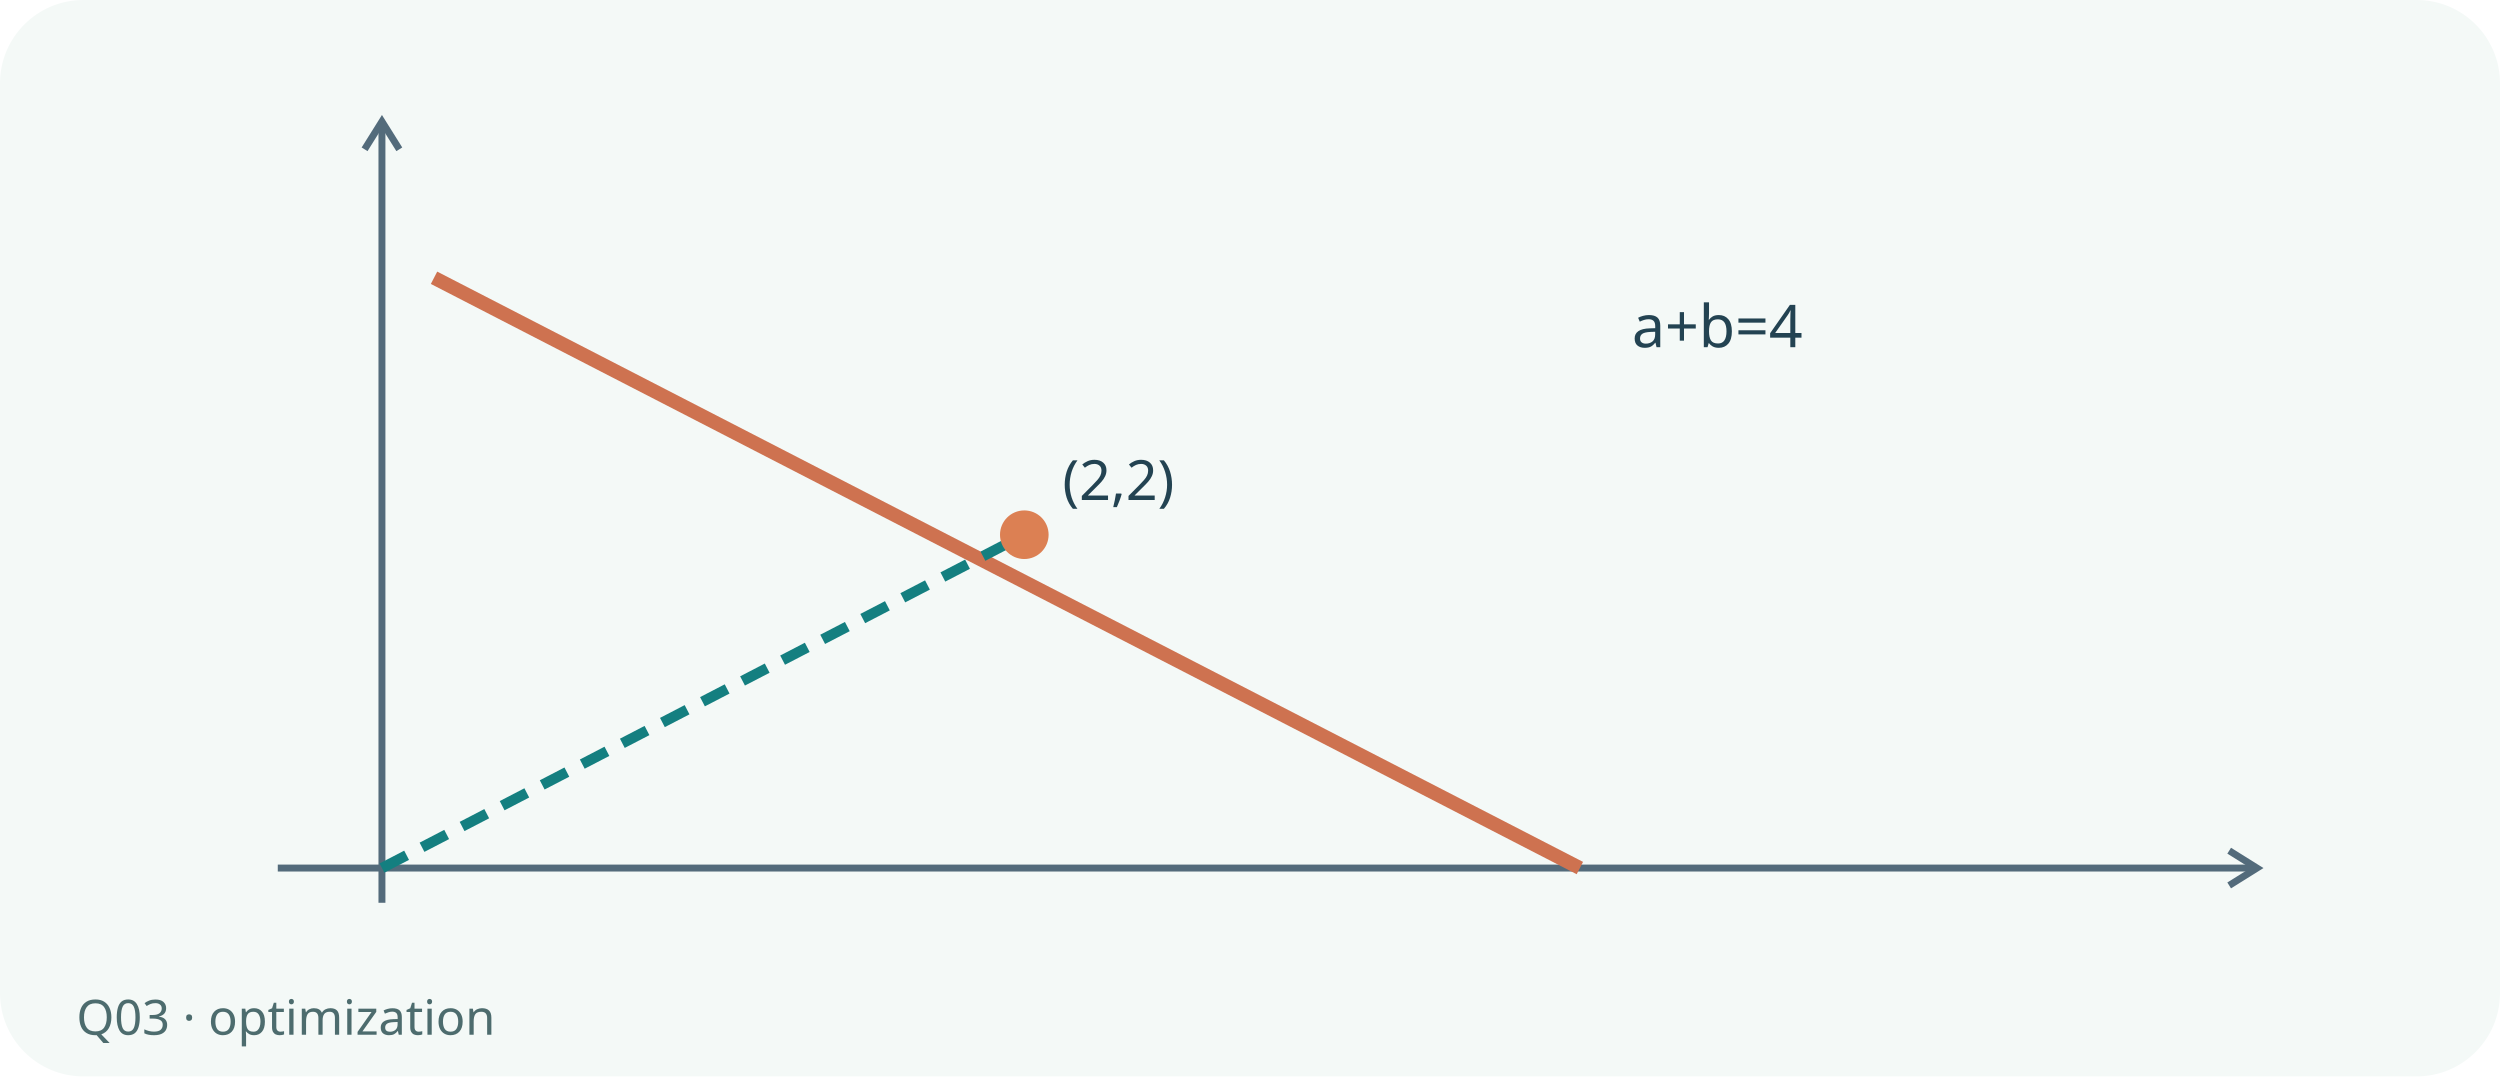
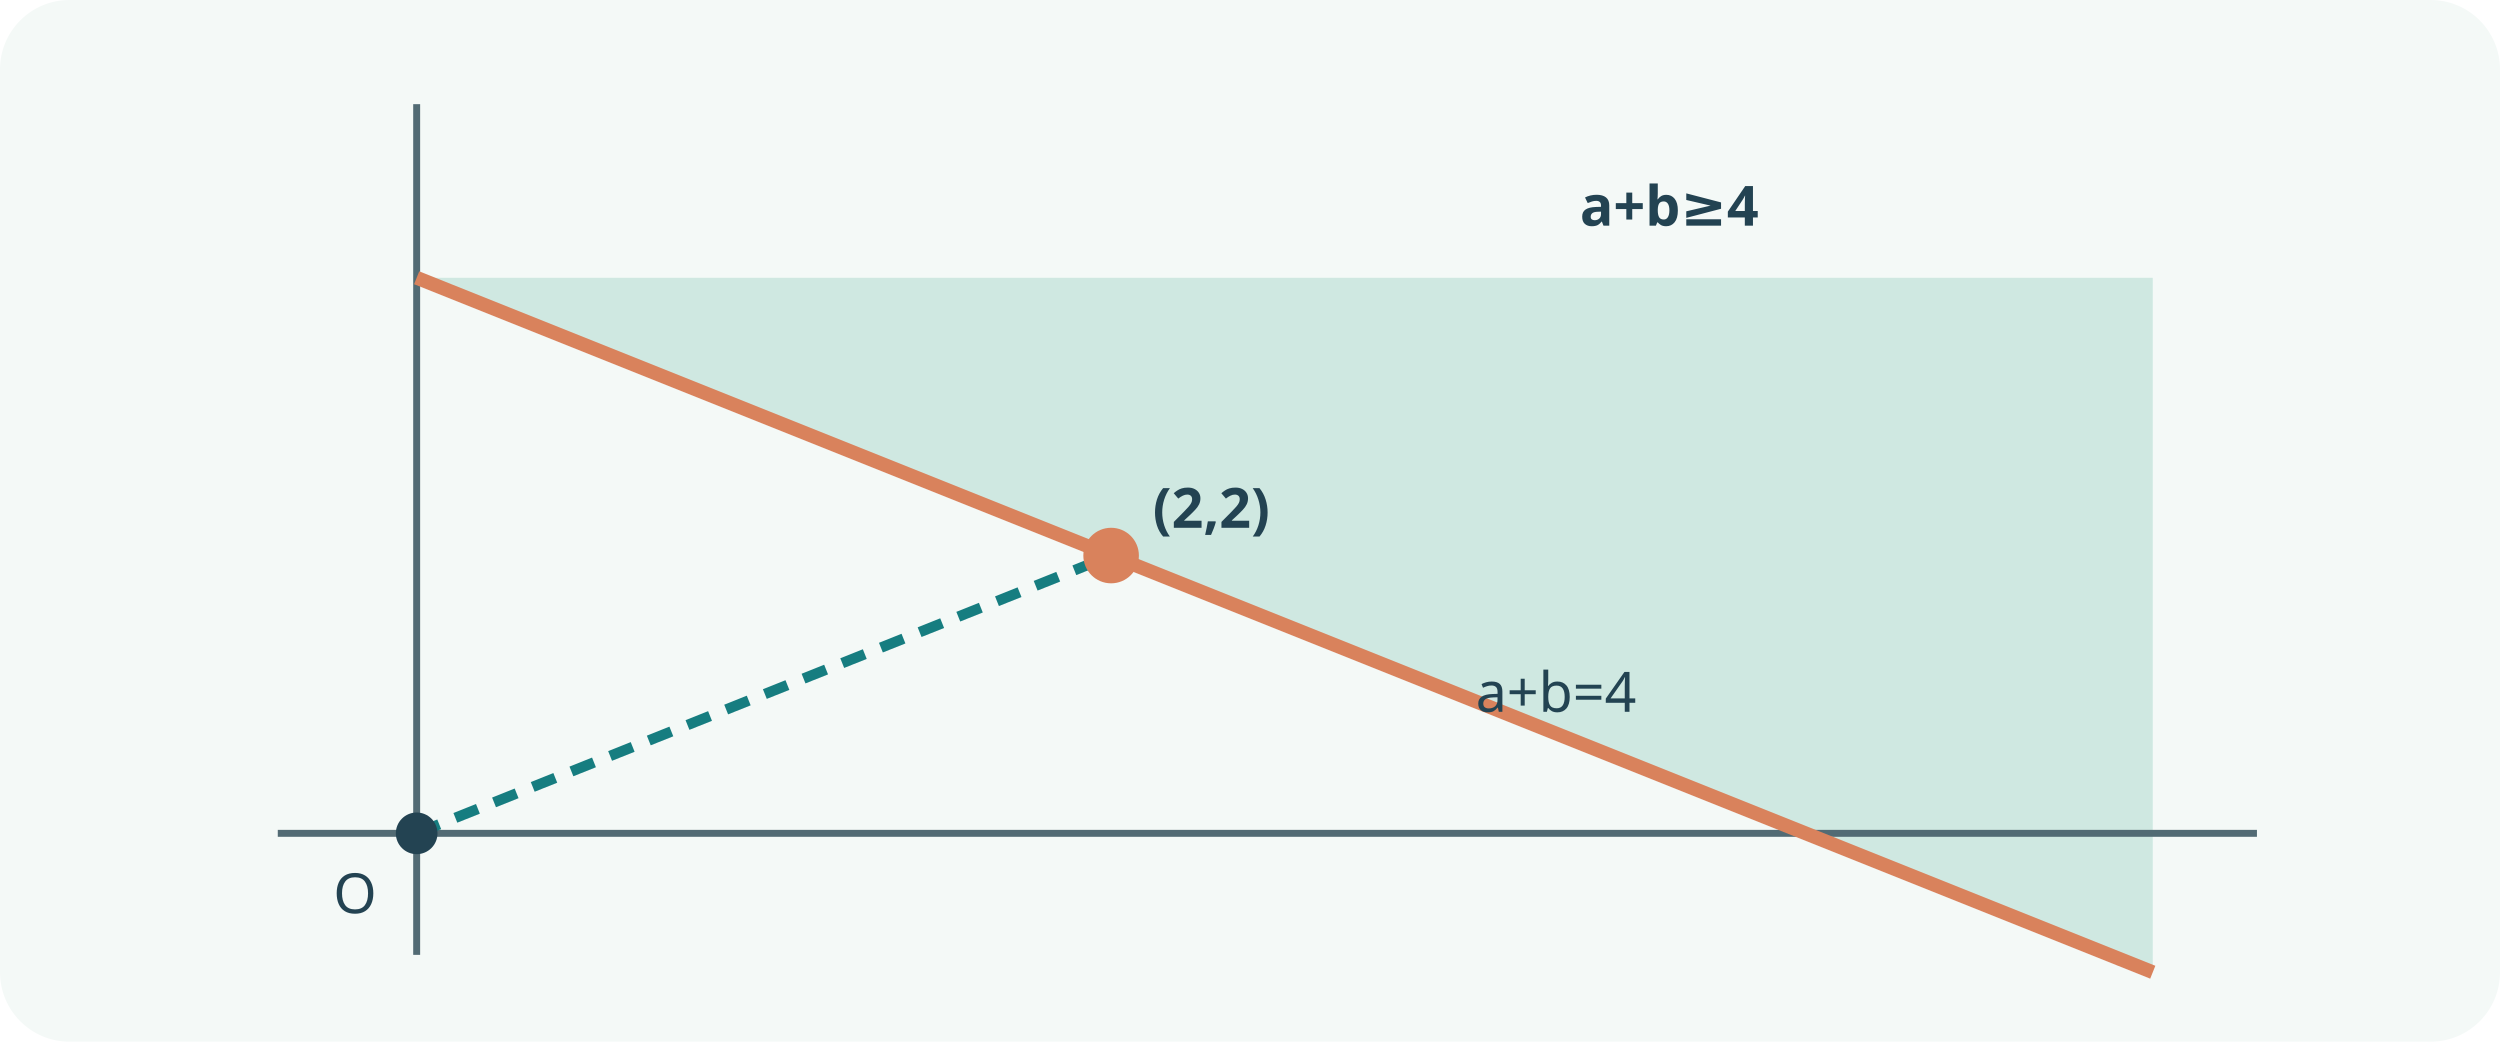
- <svg xmlns="http://www.w3.org/2000/svg" viewBox="0 0 720 310" role="img" aria-label="半平面边界 a+b=4 上最靠近原点的是点 (2,2)">
-   <rect x="0" y="0" width="720" height="310" rx="24" fill="#f4f9f7" />
-   <path d="M80 250H650M110 260V35" stroke="#536b7b" stroke-width="2" />
-   <path d="m642 245 8 5-8 5 M105 43l5-8 5 8" fill="none" stroke="#536b7b" stroke-width="2" />
-   <path d="M125 80L455 250" stroke="#ce7250" stroke-width="4" />
-   <path d="M110 250L295 154" stroke="#147f80" stroke-width="3" stroke-dasharray="8 5" />
-   <circle cx="295" cy="154" r="7" fill="#dc8053" />
-   <text x="306" y="144" fill="#234352" font-size="16" font-family="system-ui, sans-serif">(2,2)</text>
-   <text x="470" y="100" fill="#234352" font-size="17" font-family="system-ui, sans-serif">a+b=4</text>
-   <text x="22" y="298" fill="#4d6c6e" font-size="14" font-family="system-ui,sans-serif">Q03 · optimization</text>
+ <svg xmlns="http://www.w3.org/2000/svg" viewBox="0 0 720 300" role="img" aria-label="半平面最近点是二二">
+   <rect width="720" height="300" rx="20" fill="#f4f9f7" />
+   <polygon points="120,80 620,80 620,280" fill="#c5e4dc" opacity=".8" />
+   <path d="M80 240H650M120 275V30" stroke="#526b74" stroke-width="2" />
+   <path d="M120 80L620 280" stroke="#d9825c" stroke-width="4" />
+   <path d="M120 240L320 160" stroke="#167d80" stroke-width="3" stroke-dasharray="7 5" />
+   <circle cx="120" cy="240" r="6" fill="#234352" />
+   <circle cx="320" cy="160" r="8" fill="#d9825c" />
+   <g fill="#234352" font-family="system-ui,sans-serif" font-size="16">
+     <text x="96" y="263">O</text>
+     <text x="332" y="152" font-weight="700">(2,2)</text>
+     <text x="425" y="205">a+b=4</text>
+     <text x="455" y="65" font-weight="700">a+b≥4</text>
+   </g>
</svg>
